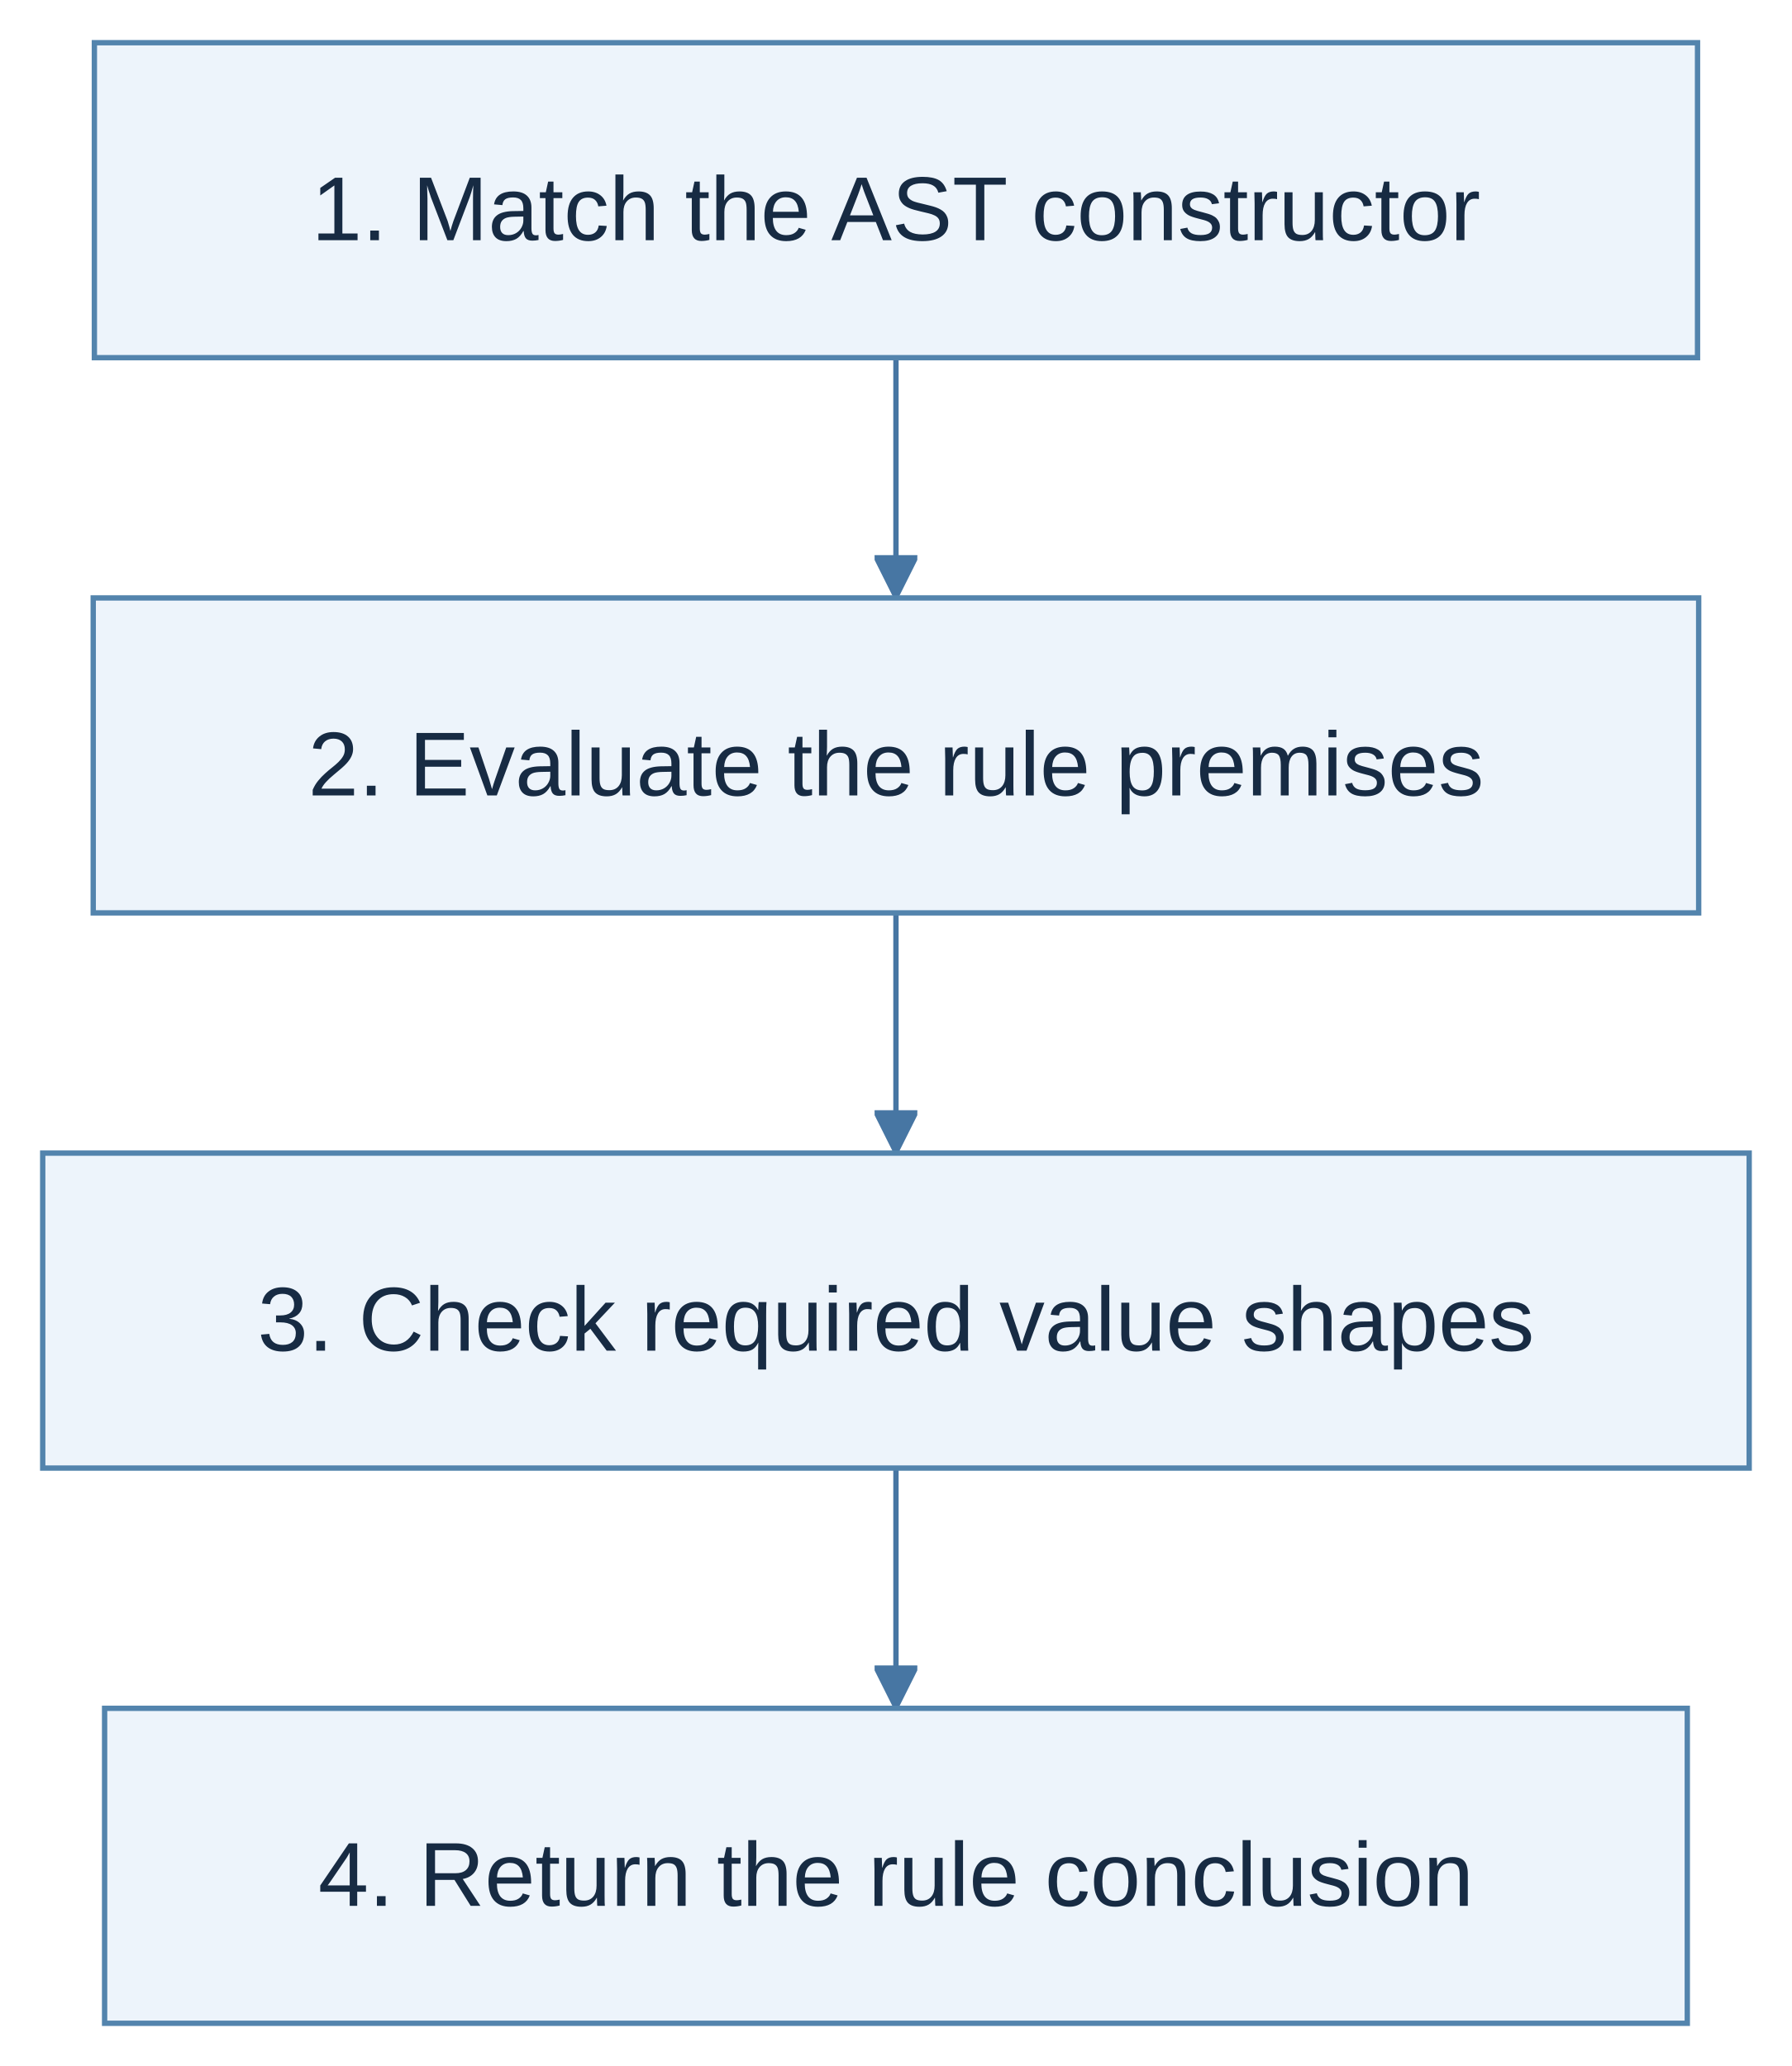
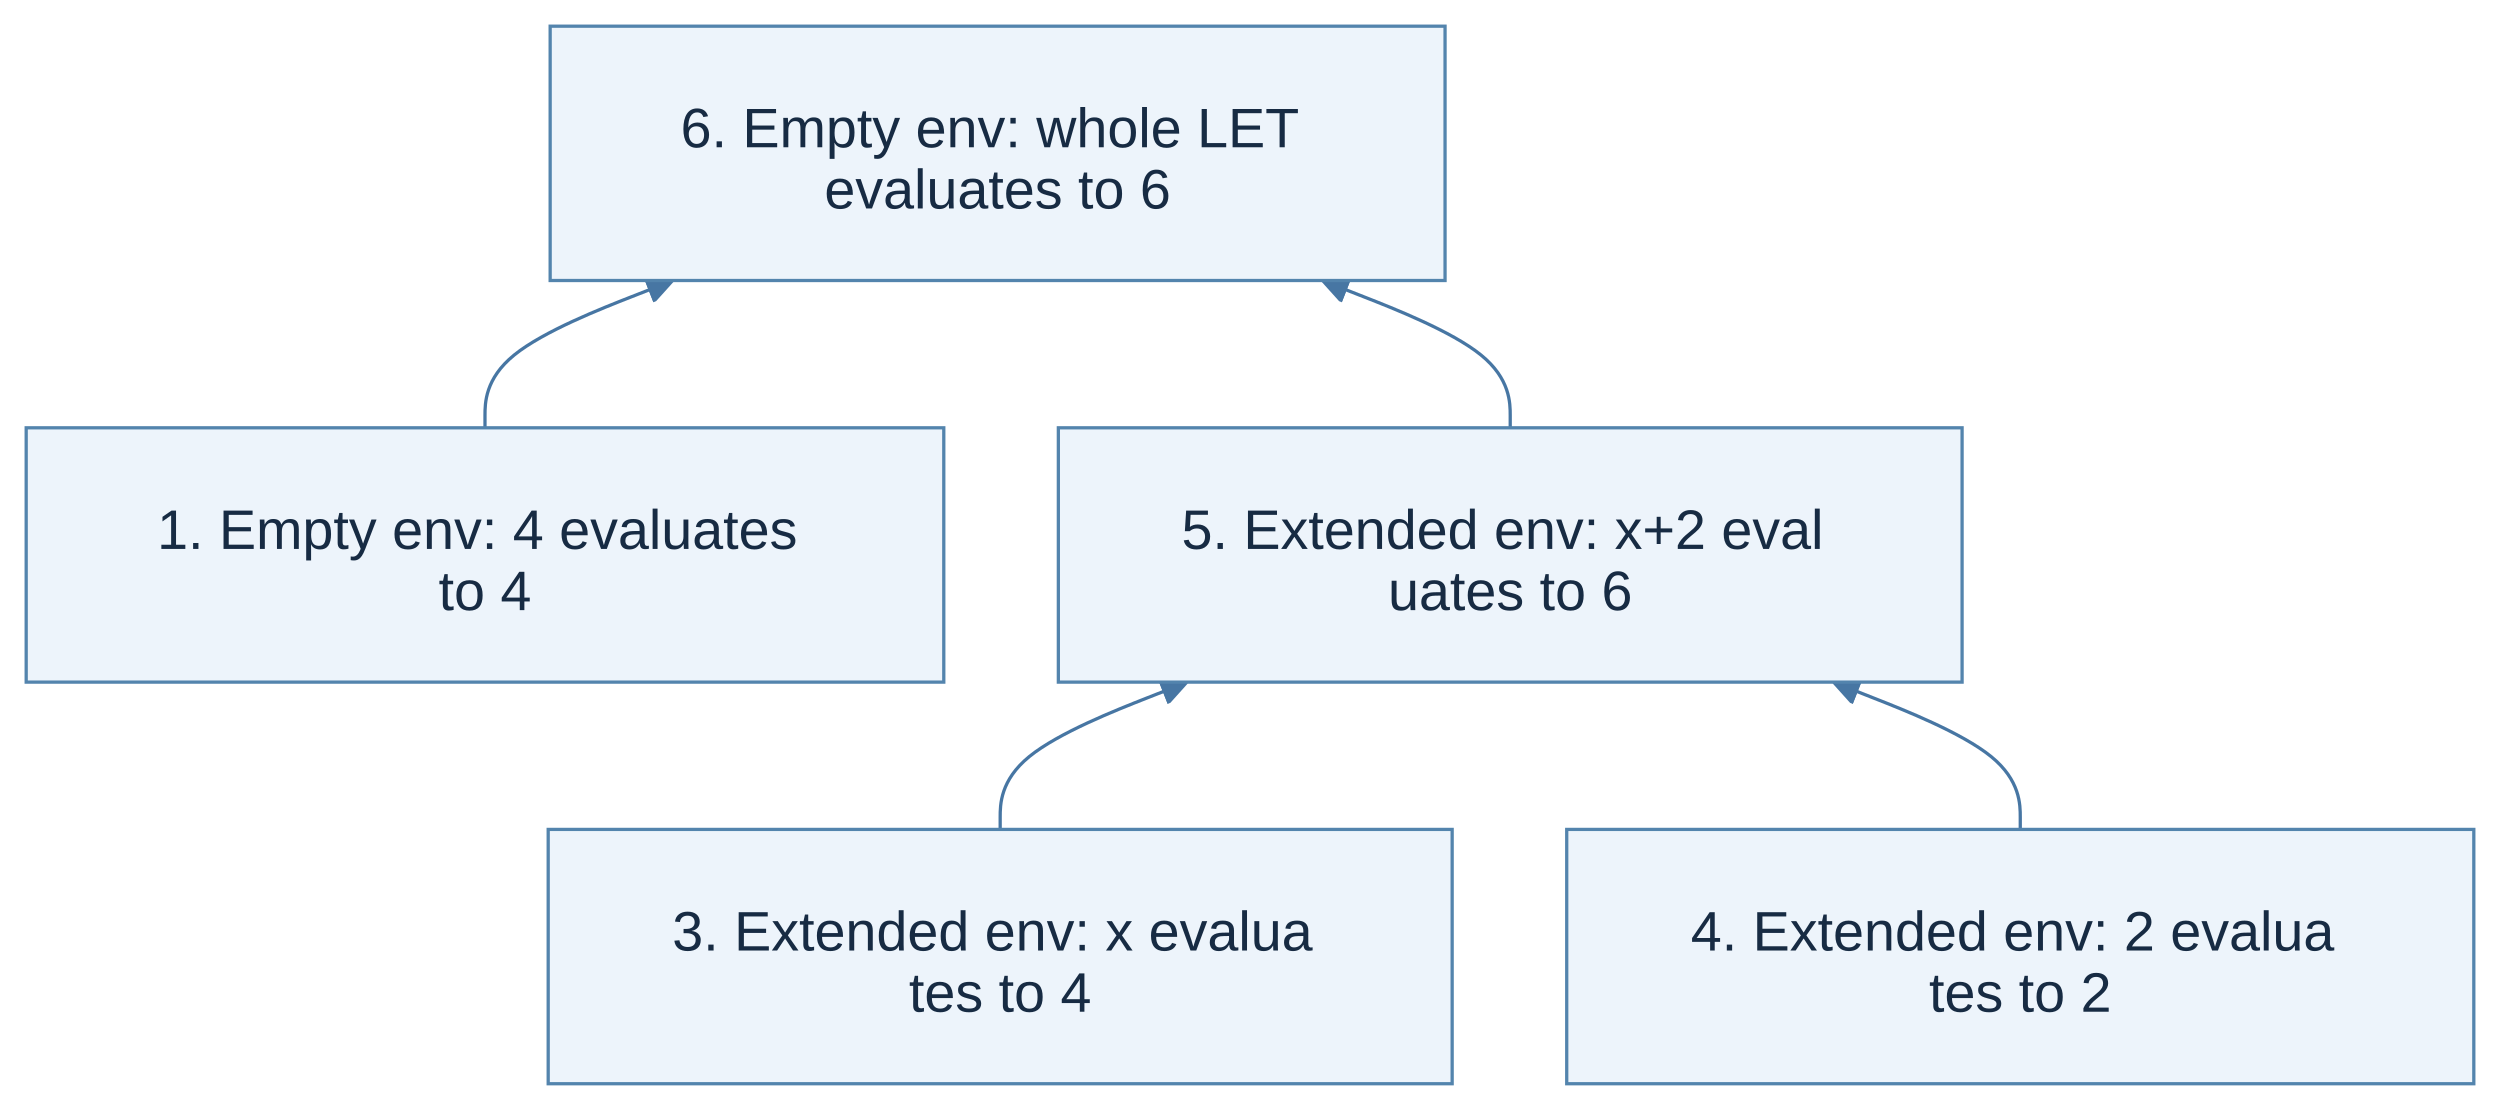
- <svg xmlns="http://www.w3.org/2000/svg" id="diagram26" width="335.587" class="flowchart" style="max-width: 335.587px;" viewBox="0 0 335.587 387" role="graphics-document document" aria-roledescription="flowchart-v2" aria-describedby="chart-desc-diagram26" aria-labelledby="chart-title-diagram26" height="387">
-   <style>#diagram26{font-family:Arial,sans-serif;font-size:17px;fill:#172b43;}@keyframes edge-animation-frame{from{stroke-dashoffset:0;}}@keyframes dash{to{stroke-dashoffset:0;}}#diagram26 .edge-animation-slow{stroke-dasharray:9,5!important;stroke-dashoffset:900;animation:dash 50s linear infinite;stroke-linecap:round;}#diagram26 .edge-animation-fast{stroke-dasharray:9,5!important;stroke-dashoffset:900;animation:dash 20s linear infinite;stroke-linecap:round;}#diagram26 .error-icon{fill:#f5f8fc;}#diagram26 .error-text{fill:#0a0703;stroke:#0a0703;}#diagram26 .edge-thickness-normal{stroke-width:1px;}#diagram26 .edge-thickness-thick{stroke-width:3.5px;}#diagram26 .edge-pattern-solid{stroke-dasharray:0;}#diagram26 .edge-thickness-invisible{stroke-width:0;fill:none;}#diagram26 .edge-pattern-dashed{stroke-dasharray:3;}#diagram26 .edge-pattern-dotted{stroke-dasharray:2;}#diagram26 .marker{fill:#4776a3;stroke:#4776a3;}#diagram26 .marker.cross{stroke:#4776a3;}#diagram26 svg{font-family:Arial,sans-serif;font-size:17px;}#diagram26 p{margin:0;}#diagram26 .label{font-family:Arial,sans-serif;color:#172b43;}#diagram26 .cluster-label text{fill:#0a0703;}#diagram26 .cluster-label span{color:#0a0703;}#diagram26 .cluster-label span p{background-color:transparent;}#diagram26 .label text,#diagram26 span{fill:#172b43;color:#172b43;}#diagram26 .node rect,#diagram26 .node circle,#diagram26 .node ellipse,#diagram26 .node polygon,#diagram26 .node path{fill:#edf4fb;stroke:#5384ad;stroke-width:1px;}#diagram26 .rough-node .label text,#diagram26 .node .label text,#diagram26 .image-shape .label,#diagram26 .icon-shape .label{text-anchor:middle;}#diagram26 .node .katex path{fill:#000;stroke:#000;stroke-width:1px;}#diagram26 .rough-node .label,#diagram26 .node .label,#diagram26 .image-shape .label,#diagram26 .icon-shape .label{text-align:center;}#diagram26 .node.clickable{cursor:pointer;}#diagram26 .root .anchor path{fill:#4776a3!important;stroke-width:0;stroke:#4776a3;}#diagram26 .arrowheadPath{fill:#0b0b0b;}#diagram26 .edgePath .path{stroke:#4776a3;stroke-width:2.0px;}#diagram26 .flowchart-link{stroke:#4776a3;fill:none;}#diagram26 .edgeLabel{background-color:#d7eafb;text-align:center;}#diagram26 .edgeLabel p{background-color:#d7eafb;}#diagram26 .edgeLabel rect{opacity:0.5;background-color:#d7eafb;fill:#d7eafb;}#diagram26 .labelBkg{background-color:rgba(215, 234, 251, 0.5);}#diagram26 .cluster rect{fill:#f5f8fc;stroke:hsl(214.286, 13.846%, 87.451%);stroke-width:1px;}#diagram26 .cluster text{fill:#0a0703;}#diagram26 .cluster span{color:#0a0703;}#diagram26 div.mermaidTooltip{position:absolute;text-align:center;max-width:200px;padding:2px;font-family:Arial,sans-serif;font-size:12px;background:#f5f8fc;border:1px solid hsl(214.286, 13.846%, 87.451%);border-radius:2px;pointer-events:none;z-index:100;}#diagram26 .flowchartTitleText{text-anchor:middle;font-size:18px;fill:#172b43;}#diagram26 rect.text{fill:none;stroke-width:0;}#diagram26 .icon-shape,#diagram26 .image-shape{background-color:#d7eafb;text-align:center;}#diagram26 .icon-shape p,#diagram26 .image-shape p{background-color:#d7eafb;padding:2px;}#diagram26 .icon-shape rect,#diagram26 .image-shape rect{opacity:0.5;background-color:#d7eafb;fill:#d7eafb;}#diagram26 .label-icon{display:inline-block;height:1em;overflow:visible;vertical-align:-0.125em;}#diagram26 .node .label-icon path{fill:currentColor;stroke:revert;stroke-width:revert;}#diagram26 :root{--mermaid-font-family:Arial,sans-serif;}</style>
+ <svg xmlns="http://www.w3.org/2000/svg" id="diagram28" width="763.793" class="flowchart" style="max-width: 763.793px;" viewBox="0 0 763.793 339.1" role="graphics-document document" aria-roledescription="flowchart-v2" aria-describedby="chart-desc-diagram28" aria-labelledby="chart-title-diagram28" height="339.1">
+   <style>#diagram28{font-family:Arial,sans-serif;font-size:17px;fill:#172b43;}@keyframes edge-animation-frame{from{stroke-dashoffset:0;}}@keyframes dash{to{stroke-dashoffset:0;}}#diagram28 .edge-animation-slow{stroke-dasharray:9,5!important;stroke-dashoffset:900;animation:dash 50s linear infinite;stroke-linecap:round;}#diagram28 .edge-animation-fast{stroke-dasharray:9,5!important;stroke-dashoffset:900;animation:dash 20s linear infinite;stroke-linecap:round;}#diagram28 .error-icon{fill:#f5f8fc;}#diagram28 .error-text{fill:#0a0703;stroke:#0a0703;}#diagram28 .edge-thickness-normal{stroke-width:1px;}#diagram28 .edge-thickness-thick{stroke-width:3.5px;}#diagram28 .edge-pattern-solid{stroke-dasharray:0;}#diagram28 .edge-thickness-invisible{stroke-width:0;fill:none;}#diagram28 .edge-pattern-dashed{stroke-dasharray:3;}#diagram28 .edge-pattern-dotted{stroke-dasharray:2;}#diagram28 .marker{fill:#4776a3;stroke:#4776a3;}#diagram28 .marker.cross{stroke:#4776a3;}#diagram28 svg{font-family:Arial,sans-serif;font-size:17px;}#diagram28 p{margin:0;}#diagram28 .label{font-family:Arial,sans-serif;color:#172b43;}#diagram28 .cluster-label text{fill:#0a0703;}#diagram28 .cluster-label span{color:#0a0703;}#diagram28 .cluster-label span p{background-color:transparent;}#diagram28 .label text,#diagram28 span{fill:#172b43;color:#172b43;}#diagram28 .node rect,#diagram28 .node circle,#diagram28 .node ellipse,#diagram28 .node polygon,#diagram28 .node path{fill:#edf4fb;stroke:#5384ad;stroke-width:1px;}#diagram28 .rough-node .label text,#diagram28 .node .label text,#diagram28 .image-shape .label,#diagram28 .icon-shape .label{text-anchor:middle;}#diagram28 .node .katex path{fill:#000;stroke:#000;stroke-width:1px;}#diagram28 .rough-node .label,#diagram28 .node .label,#diagram28 .image-shape .label,#diagram28 .icon-shape .label{text-align:center;}#diagram28 .node.clickable{cursor:pointer;}#diagram28 .root .anchor path{fill:#4776a3!important;stroke-width:0;stroke:#4776a3;}#diagram28 .arrowheadPath{fill:#0b0b0b;}#diagram28 .edgePath .path{stroke:#4776a3;stroke-width:2.0px;}#diagram28 .flowchart-link{stroke:#4776a3;fill:none;}#diagram28 .edgeLabel{background-color:#d7eafb;text-align:center;}#diagram28 .edgeLabel p{background-color:#d7eafb;}#diagram28 .edgeLabel rect{opacity:0.5;background-color:#d7eafb;fill:#d7eafb;}#diagram28 .labelBkg{background-color:rgba(215, 234, 251, 0.5);}#diagram28 .cluster rect{fill:#f5f8fc;stroke:hsl(214.286, 13.846%, 87.451%);stroke-width:1px;}#diagram28 .cluster text{fill:#0a0703;}#diagram28 .cluster span{color:#0a0703;}#diagram28 div.mermaidTooltip{position:absolute;text-align:center;max-width:200px;padding:2px;font-family:Arial,sans-serif;font-size:12px;background:#f5f8fc;border:1px solid hsl(214.286, 13.846%, 87.451%);border-radius:2px;pointer-events:none;z-index:100;}#diagram28 .flowchartTitleText{text-anchor:middle;font-size:18px;fill:#172b43;}#diagram28 rect.text{fill:none;stroke-width:0;}#diagram28 .icon-shape,#diagram28 .image-shape{background-color:#d7eafb;text-align:center;}#diagram28 .icon-shape p,#diagram28 .image-shape p{background-color:#d7eafb;padding:2px;}#diagram28 .icon-shape rect,#diagram28 .image-shape rect{opacity:0.5;background-color:#d7eafb;fill:#d7eafb;}#diagram28 .label-icon{display:inline-block;height:1em;overflow:visible;vertical-align:-0.125em;}#diagram28 .node .label-icon path{fill:currentColor;stroke:revert;stroke-width:revert;}#diagram28 :root{--mermaid-font-family:Arial,sans-serif;}</style>
  <g>
-     <marker id="diagram26_flowchart-v2-pointEnd" class="marker flowchart-v2" viewBox="0 0 10 10" refX="5" refY="5" markerUnits="userSpaceOnUse" markerWidth="8" markerHeight="8" orient="auto">
+     <marker id="diagram28_flowchart-v2-pointEnd" class="marker flowchart-v2" viewBox="0 0 10 10" refX="5" refY="5" markerUnits="userSpaceOnUse" markerWidth="8" markerHeight="8" orient="auto">
      <path d="M 0 0 L 10 5 L 0 10 z" class="arrowMarkerPath" style="stroke-width: 1; stroke-dasharray: 1, 0;" />
    </marker>
-     <marker id="diagram26_flowchart-v2-pointStart" class="marker flowchart-v2" viewBox="0 0 10 10" refX="4.5" refY="5" markerUnits="userSpaceOnUse" markerWidth="8" markerHeight="8" orient="auto">
+     <marker id="diagram28_flowchart-v2-pointStart" class="marker flowchart-v2" viewBox="0 0 10 10" refX="4.5" refY="5" markerUnits="userSpaceOnUse" markerWidth="8" markerHeight="8" orient="auto">
      <path d="M 0 5 L 10 10 L 10 0 z" class="arrowMarkerPath" style="stroke-width: 1; stroke-dasharray: 1, 0;" />
    </marker>
-     <marker id="diagram26_flowchart-v2-circleEnd" class="marker flowchart-v2" viewBox="0 0 10 10" refX="11" refY="5" markerUnits="userSpaceOnUse" markerWidth="11" markerHeight="11" orient="auto">
+     <marker id="diagram28_flowchart-v2-circleEnd" class="marker flowchart-v2" viewBox="0 0 10 10" refX="11" refY="5" markerUnits="userSpaceOnUse" markerWidth="11" markerHeight="11" orient="auto">
      <circle cx="5" cy="5" r="5" class="arrowMarkerPath" style="stroke-width: 1; stroke-dasharray: 1, 0;" />
    </marker>
-     <marker id="diagram26_flowchart-v2-circleStart" class="marker flowchart-v2" viewBox="0 0 10 10" refX="-1" refY="5" markerUnits="userSpaceOnUse" markerWidth="11" markerHeight="11" orient="auto">
+     <marker id="diagram28_flowchart-v2-circleStart" class="marker flowchart-v2" viewBox="0 0 10 10" refX="-1" refY="5" markerUnits="userSpaceOnUse" markerWidth="11" markerHeight="11" orient="auto">
      <circle cx="5" cy="5" r="5" class="arrowMarkerPath" style="stroke-width: 1; stroke-dasharray: 1, 0;" />
    </marker>
-     <marker id="diagram26_flowchart-v2-crossEnd" class="marker cross flowchart-v2" viewBox="0 0 11 11" refX="12" refY="5.2" markerUnits="userSpaceOnUse" markerWidth="11" markerHeight="11" orient="auto">
+     <marker id="diagram28_flowchart-v2-crossEnd" class="marker cross flowchart-v2" viewBox="0 0 11 11" refX="12" refY="5.2" markerUnits="userSpaceOnUse" markerWidth="11" markerHeight="11" orient="auto">
      <path d="M 1,1 l 9,9 M 10,1 l -9,9" class="arrowMarkerPath" style="stroke-width: 2; stroke-dasharray: 1, 0;" />
    </marker>
-     <marker id="diagram26_flowchart-v2-crossStart" class="marker cross flowchart-v2" viewBox="0 0 11 11" refX="-1" refY="5.2" markerUnits="userSpaceOnUse" markerWidth="11" markerHeight="11" orient="auto">
+     <marker id="diagram28_flowchart-v2-crossStart" class="marker cross flowchart-v2" viewBox="0 0 11 11" refX="-1" refY="5.2" markerUnits="userSpaceOnUse" markerWidth="11" markerHeight="11" orient="auto">
      <path d="M 1,1 l 9,9 M 10,1 l -9,9" class="arrowMarkerPath" style="stroke-width: 2; stroke-dasharray: 1, 0;" />
    </marker>
    <g class="root">
      <g class="clusters" />
      <g class="edgePaths">
-         <path d="M167.794,67L167.794,70.75C167.794,74.5,167.794,82,167.794,88.833C167.794,95.667,167.794,101.833,167.794,104.917L167.794,108" id="L_N0_N1_0" class="edge-thickness-normal edge-pattern-solid edge-thickness-normal edge-pattern-solid flowchart-link" style=";" data-edge="true" data-et="edge" data-id="L_N0_N1_0" data-points="W3sieCI6MTY3Ljc5MzcwMTE3MTg3NSwieSI6Njd9LHsieCI6MTY3Ljc5MzcwMTE3MTg3NSwieSI6ODkuNX0seyJ4IjoxNjcuNzkzNzAxMTcxODc1LCJ5IjoxMTJ9XQ==" marker-end="url(#diagram26_flowchart-v2-pointEnd)" />
-         <path d="M167.794,171L167.794,174.75C167.794,178.5,167.794,186,167.794,192.833C167.794,199.667,167.794,205.833,167.794,208.917L167.794,212" id="L_N1_N2_0" class="edge-thickness-normal edge-pattern-solid edge-thickness-normal edge-pattern-solid flowchart-link" style=";" data-edge="true" data-et="edge" data-id="L_N1_N2_0" data-points="W3sieCI6MTY3Ljc5MzcwMTE3MTg3NSwieSI6MTcxfSx7IngiOjE2Ny43OTM3MDExNzE4NzUsInkiOjE5My41fSx7IngiOjE2Ny43OTM3MDExNzE4NzUsInkiOjIxNn1d" marker-end="url(#diagram26_flowchart-v2-pointEnd)" />
-         <path d="M167.794,275L167.794,278.75C167.794,282.5,167.794,290,167.794,296.833C167.794,303.667,167.794,309.833,167.794,312.917L167.794,316" id="L_N2_N3_0" class="edge-thickness-normal edge-pattern-solid edge-thickness-normal edge-pattern-solid flowchart-link" style=";" data-edge="true" data-et="edge" data-id="L_N2_N3_0" data-points="W3sieCI6MTY3Ljc5MzcwMTE3MTg3NSwieSI6Mjc1fSx7IngiOjE2Ny43OTM3MDExNzE4NzUsInkiOjI5Ny41fSx7IngiOjE2Ny43OTM3MDExNzE4NzUsInkiOjMyMH1d" marker-end="url(#diagram26_flowchart-v2-pointEnd)" />
+         <path d="M148.172,130.7L148.172,126.95C148.172,123.2,148.172,115.7,157.124,108.443C166.076,101.186,183.981,94.173,192.933,90.666L201.885,87.159" id="L_A_L_0" class="edge-thickness-normal edge-pattern-solid edge-thickness-normal edge-pattern-solid flowchart-link" style=";" data-edge="true" data-et="edge" data-id="L_A_L_0" data-points="W3sieCI6MTQ4LjE3MTg3NSwieSI6MTMwLjY5OTk5Njk0ODI0MjJ9LHsieCI6MTQ4LjE3MTg3NSwieSI6MTA4LjE5OTk5Njk0ODI0MjE5fSx7IngiOjIwNS42MDk1MTAxMzg4NDA2OCwieSI6ODUuNjk5OTk2OTQ4MjQyMTl9XQ==" marker-end="url(#diagram28_flowchart-v2-pointEnd)" />
+         <path d="M305.571,253.4L305.571,249.65C305.571,245.9,305.571,238.4,314.475,231.144C323.38,223.888,341.189,216.877,350.094,213.371L358.998,209.865" id="L_X_B_0" class="edge-thickness-normal edge-pattern-solid edge-thickness-normal edge-pattern-solid flowchart-link" style=";" data-edge="true" data-et="edge" data-id="L_X_B_0" data-points="W3sieCI6MzA1LjU3MDY3ODcxMDkzNzUsInkiOjI1My4zOTk5OTM4OTY0ODQzOH0seyJ4IjozMDUuNTcwNjc4NzEwOTM3NSwieSI6MjMwLjg5OTk5Mzg5NjQ4NDM4fSx7IngiOjM2Mi43MjAyMjQ5MjA1MDg3LCJ5IjoyMDguMzk5OTkzODk2NDg0Mzh9XQ==" marker-end="url(#diagram28_flowchart-v2-pointEnd)" />
+         <path d="M617.226,253.4L617.226,249.65C617.226,245.9,617.226,238.4,608.322,231.144C599.417,223.888,581.608,216.877,572.703,213.371L563.799,209.865" id="L_N_B_0" class="edge-thickness-normal edge-pattern-solid edge-thickness-normal edge-pattern-solid flowchart-link" style=";" data-edge="true" data-et="edge" data-id="L_N_B_0" data-points="W3sieCI6NjE3LjIyNjE5NjI4OTA2MjUsInkiOjI1My4zOTk5OTM4OTY0ODQzOH0seyJ4Ijo2MTcuMjI2MTk2Mjg5MDYyNSwieSI6MjMwLjg5OTk5Mzg5NjQ4NDM4fSx7IngiOjU2MC4wNzY2NTAwNzk0OTEzLCJ5IjoyMDguMzk5OTkzODk2NDg0Mzh9XQ==" marker-end="url(#diagram28_flowchart-v2-pointEnd)" />
+         <path d="M461.398,130.7L461.398,126.95C461.398,123.2,461.398,115.7,452.446,108.443C443.494,101.186,425.59,94.173,416.637,90.666L407.685,87.159" id="L_B_L_0" class="edge-thickness-normal edge-pattern-solid edge-thickness-normal edge-pattern-solid flowchart-link" style=";" data-edge="true" data-et="edge" data-id="L_B_L_0" data-points="W3sieCI6NDYxLjM5ODQzNzUsInkiOjEzMC42OTk5OTY5NDgyNDIyfSx7IngiOjQ2MS4zOTg0Mzc1LCJ5IjoxMDguMTk5OTk2OTQ4MjQyMTl9LHsieCI6NDAzLjk2MDgwMjM2MTE1OTMsInkiOjg1LjY5OTk5Njk0ODI0MjE5fV0=" marker-end="url(#diagram28_flowchart-v2-pointEnd)" />
      </g>
      <g class="edgeLabels">
        <g>
          <rect class="background" style="stroke: none" />
        </g>
        <g>
          <rect class="background" style="stroke: none" />
        </g>
        <g>
          <rect class="background" style="stroke: none" />
        </g>
+         <g>
+           <rect class="background" style="stroke: none" />
+         </g>
        <g class="edgeLabel">
-           <g class="label" data-id="L_N0_N1_0" transform="translate(0, 0)">
+           <g class="label" data-id="L_A_L_0" transform="translate(0, 0)">
            <text y="-10.1">
              <tspan class="text-outer-tspan" x="0" y="-0.1em" dy="1.1em" />
            </text>
          </g>
        </g>
        <g class="edgeLabel">
-           <g class="label" data-id="L_N1_N2_0" transform="translate(0, 0)">
+           <g class="label" data-id="L_X_B_0" transform="translate(0, 0)">
            <text y="-10.1">
              <tspan class="text-outer-tspan" x="0" y="-0.1em" dy="1.1em" />
            </text>
          </g>
        </g>
        <g class="edgeLabel">
-           <g class="label" data-id="L_N2_N3_0" transform="translate(0, 0)">
+           <g class="label" data-id="L_N_B_0" transform="translate(0, 0)">
+             <text y="-10.1">
+               <tspan class="text-outer-tspan" x="0" y="-0.1em" dy="1.1em" />
+             </text>
+           </g>
+         </g>
+         <g class="edgeLabel">
+           <g class="label" data-id="L_B_L_0" transform="translate(0, 0)">
            <text y="-10.1">
              <tspan class="text-outer-tspan" x="0" y="-0.1em" dy="1.1em" />
            </text>
          </g>
        </g>
      </g>
      <g class="nodes">
-         <g class="node default" id="flowchart-N0-0" transform="translate(167.7937, 37.5)">
-           <rect class="basic label-container" style="" x="-150.119" y="-29.5" width="300.239" height="59" />
-           <g class="label" style="" transform="translate(0, -9.5)">
+         <g class="node default" id="flowchart-A-0" transform="translate(148.1719, 169.55)">
+           <rect class="basic label-container" style="" x="-140.172" y="-38.85" width="280.344" height="77.7" />
+           <g class="label" style="" transform="translate(0, -18.85)">
            <rect />
            <g>
              <rect class="background" style="stroke: none" />
              <text y="-10.1" style="">
                <tspan class="text-outer-tspan" x="0" y="-0.1em" dy="1.1em">
-                   <tspan font-style="normal" class="text-inner-tspan" font-weight="normal">1. Match the AST constructor</tspan>
+                   <tspan font-style="normal" class="text-inner-tspan" font-weight="normal">1. Empty env: 4 evaluates </tspan>
+                 </tspan>
+                 <tspan class="text-outer-tspan" x="0" y="1em" dy="1.1em">
+                   <tspan font-style="normal" class="text-inner-tspan" font-weight="normal">to 4</tspan>
                </tspan>
              </text>
            </g>
          </g>
        </g>
-         <g class="node default" id="flowchart-N1-1" transform="translate(167.7937, 141.5)">
-           <rect class="basic label-container" style="" x="-150.335" y="-29.5" width="300.67" height="59" />
-           <g class="label" style="" transform="translate(0, -9.5)">
+         <g class="node default" id="flowchart-L-1" transform="translate(304.7852, 46.85)">
+           <rect class="basic label-container" style="" x="-136.703" y="-38.85" width="273.406" height="77.7" />
+           <g class="label" style="" transform="translate(0, -18.85)">
            <rect />
            <g>
              <rect class="background" style="stroke: none" />
              <text y="-10.1" style="">
                <tspan class="text-outer-tspan" x="0" y="-0.1em" dy="1.1em">
-                   <tspan font-style="normal" class="text-inner-tspan" font-weight="normal">2. Evaluate the rule premises</tspan>
+                   <tspan font-style="normal" class="text-inner-tspan" font-weight="normal">6. Empty env: whole LET </tspan>
+                 </tspan>
+                 <tspan class="text-outer-tspan" x="0" y="1em" dy="1.1em">
+                   <tspan font-style="normal" class="text-inner-tspan" font-weight="normal">evaluates to 6</tspan>
                </tspan>
              </text>
            </g>
          </g>
        </g>
-         <g class="node default" id="flowchart-N2-4" transform="translate(167.7937, 245.5)">
-           <rect class="basic label-container" style="" x="-159.794" y="-29.5" width="319.587" height="59" />
-           <g class="label" style="" transform="translate(0, -9.5)">
+         <g class="node default" id="flowchart-X-2" transform="translate(305.5707, 292.25)">
+           <rect class="basic label-container" style="" x="-138.089" y="-38.85" width="276.178" height="77.7" />
+           <g class="label" style="" transform="translate(0, -18.85)">
            <rect />
            <g>
              <rect class="background" style="stroke: none" />
              <text y="-10.1" style="">
                <tspan class="text-outer-tspan" x="0" y="-0.1em" dy="1.1em">
-                   <tspan font-style="normal" class="text-inner-tspan" font-weight="normal">3. Check required value shapes</tspan>
+                   <tspan font-style="normal" class="text-inner-tspan" font-weight="normal">3. Extended env: x evalua</tspan>
+                 </tspan>
+                 <tspan class="text-outer-tspan" x="0" y="1em" dy="1.1em">
+                   <tspan font-style="normal" class="text-inner-tspan" font-weight="normal">tes to 4</tspan>
                </tspan>
              </text>
            </g>
          </g>
        </g>
-         <g class="node default" id="flowchart-N3-7" transform="translate(167.7937, 349.5)">
-           <rect class="basic label-container" style="" x="-148.203" y="-29.5" width="296.406" height="59" />
-           <g class="label" style="" transform="translate(0, -9.5)">
+         <g class="node default" id="flowchart-B-3" transform="translate(461.3984, 169.55)">
+           <rect class="basic label-container" style="" x="-138.055" y="-38.85" width="276.109" height="77.7" />
+           <g class="label" style="" transform="translate(0, -18.85)">
            <rect />
            <g>
              <rect class="background" style="stroke: none" />
              <text y="-10.1" style="">
                <tspan class="text-outer-tspan" x="0" y="-0.1em" dy="1.1em">
-                   <tspan font-style="normal" class="text-inner-tspan" font-weight="normal">4. Return the rule conclusion</tspan>
+                   <tspan font-style="normal" class="text-inner-tspan" font-weight="normal">5. Extended env: x+2 eval</tspan>
+                 </tspan>
+                 <tspan class="text-outer-tspan" x="0" y="1em" dy="1.1em">
+                   <tspan font-style="normal" class="text-inner-tspan" font-weight="normal">uates to 6</tspan>
+                 </tspan>
+               </text>
+             </g>
+           </g>
+         </g>
+         <g class="node default" id="flowchart-N-4" transform="translate(617.2262, 292.25)">
+           <rect class="basic label-container" style="" x="-138.566" y="-38.85" width="277.133" height="77.7" />
+           <g class="label" style="" transform="translate(0, -18.85)">
+             <rect />
+             <g>
+               <rect class="background" style="stroke: none" />
+               <text y="-10.1" style="">
+                 <tspan class="text-outer-tspan" x="0" y="-0.1em" dy="1.1em">
+                   <tspan font-style="normal" class="text-inner-tspan" font-weight="normal">4. Extended env: 2 evalua</tspan>
+                 </tspan>
+                 <tspan class="text-outer-tspan" x="0" y="1em" dy="1.1em">
+                   <tspan font-style="normal" class="text-inner-tspan" font-weight="normal">tes to 2</tspan>
                </tspan>
              </text>
            </g>
          </g>
        </g>
      </g>
    </g>
  </g>
</svg>
